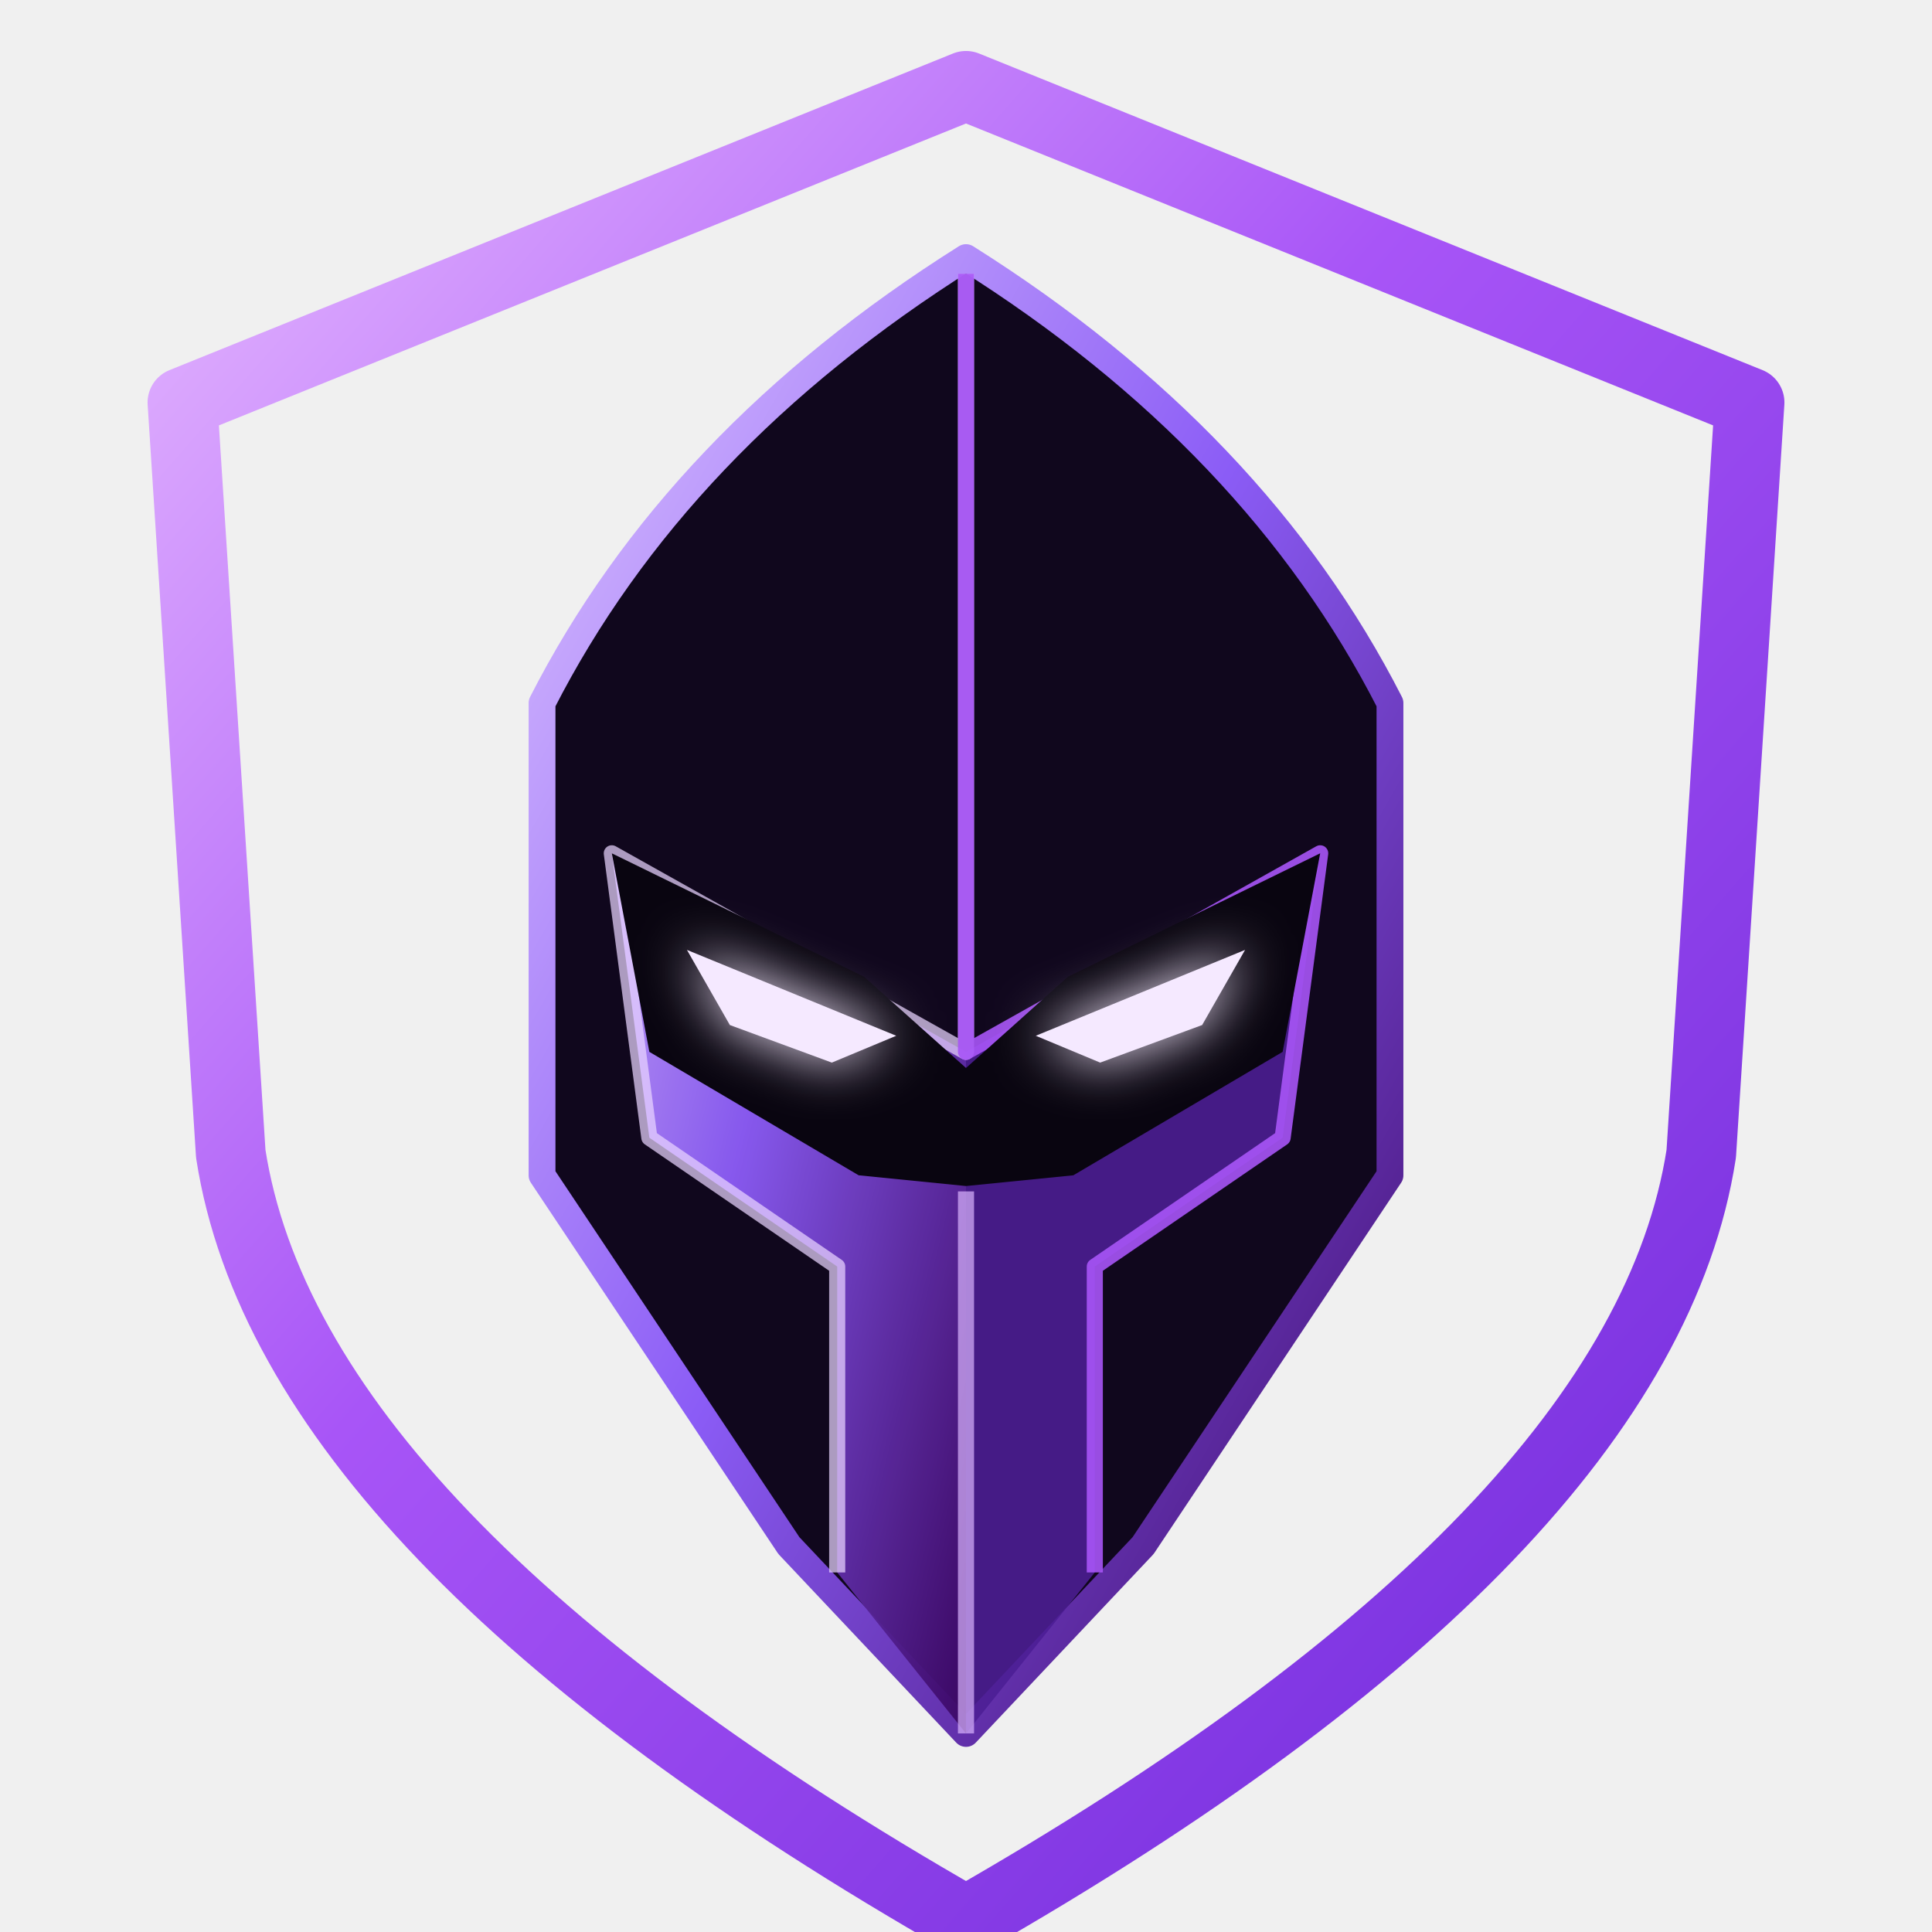
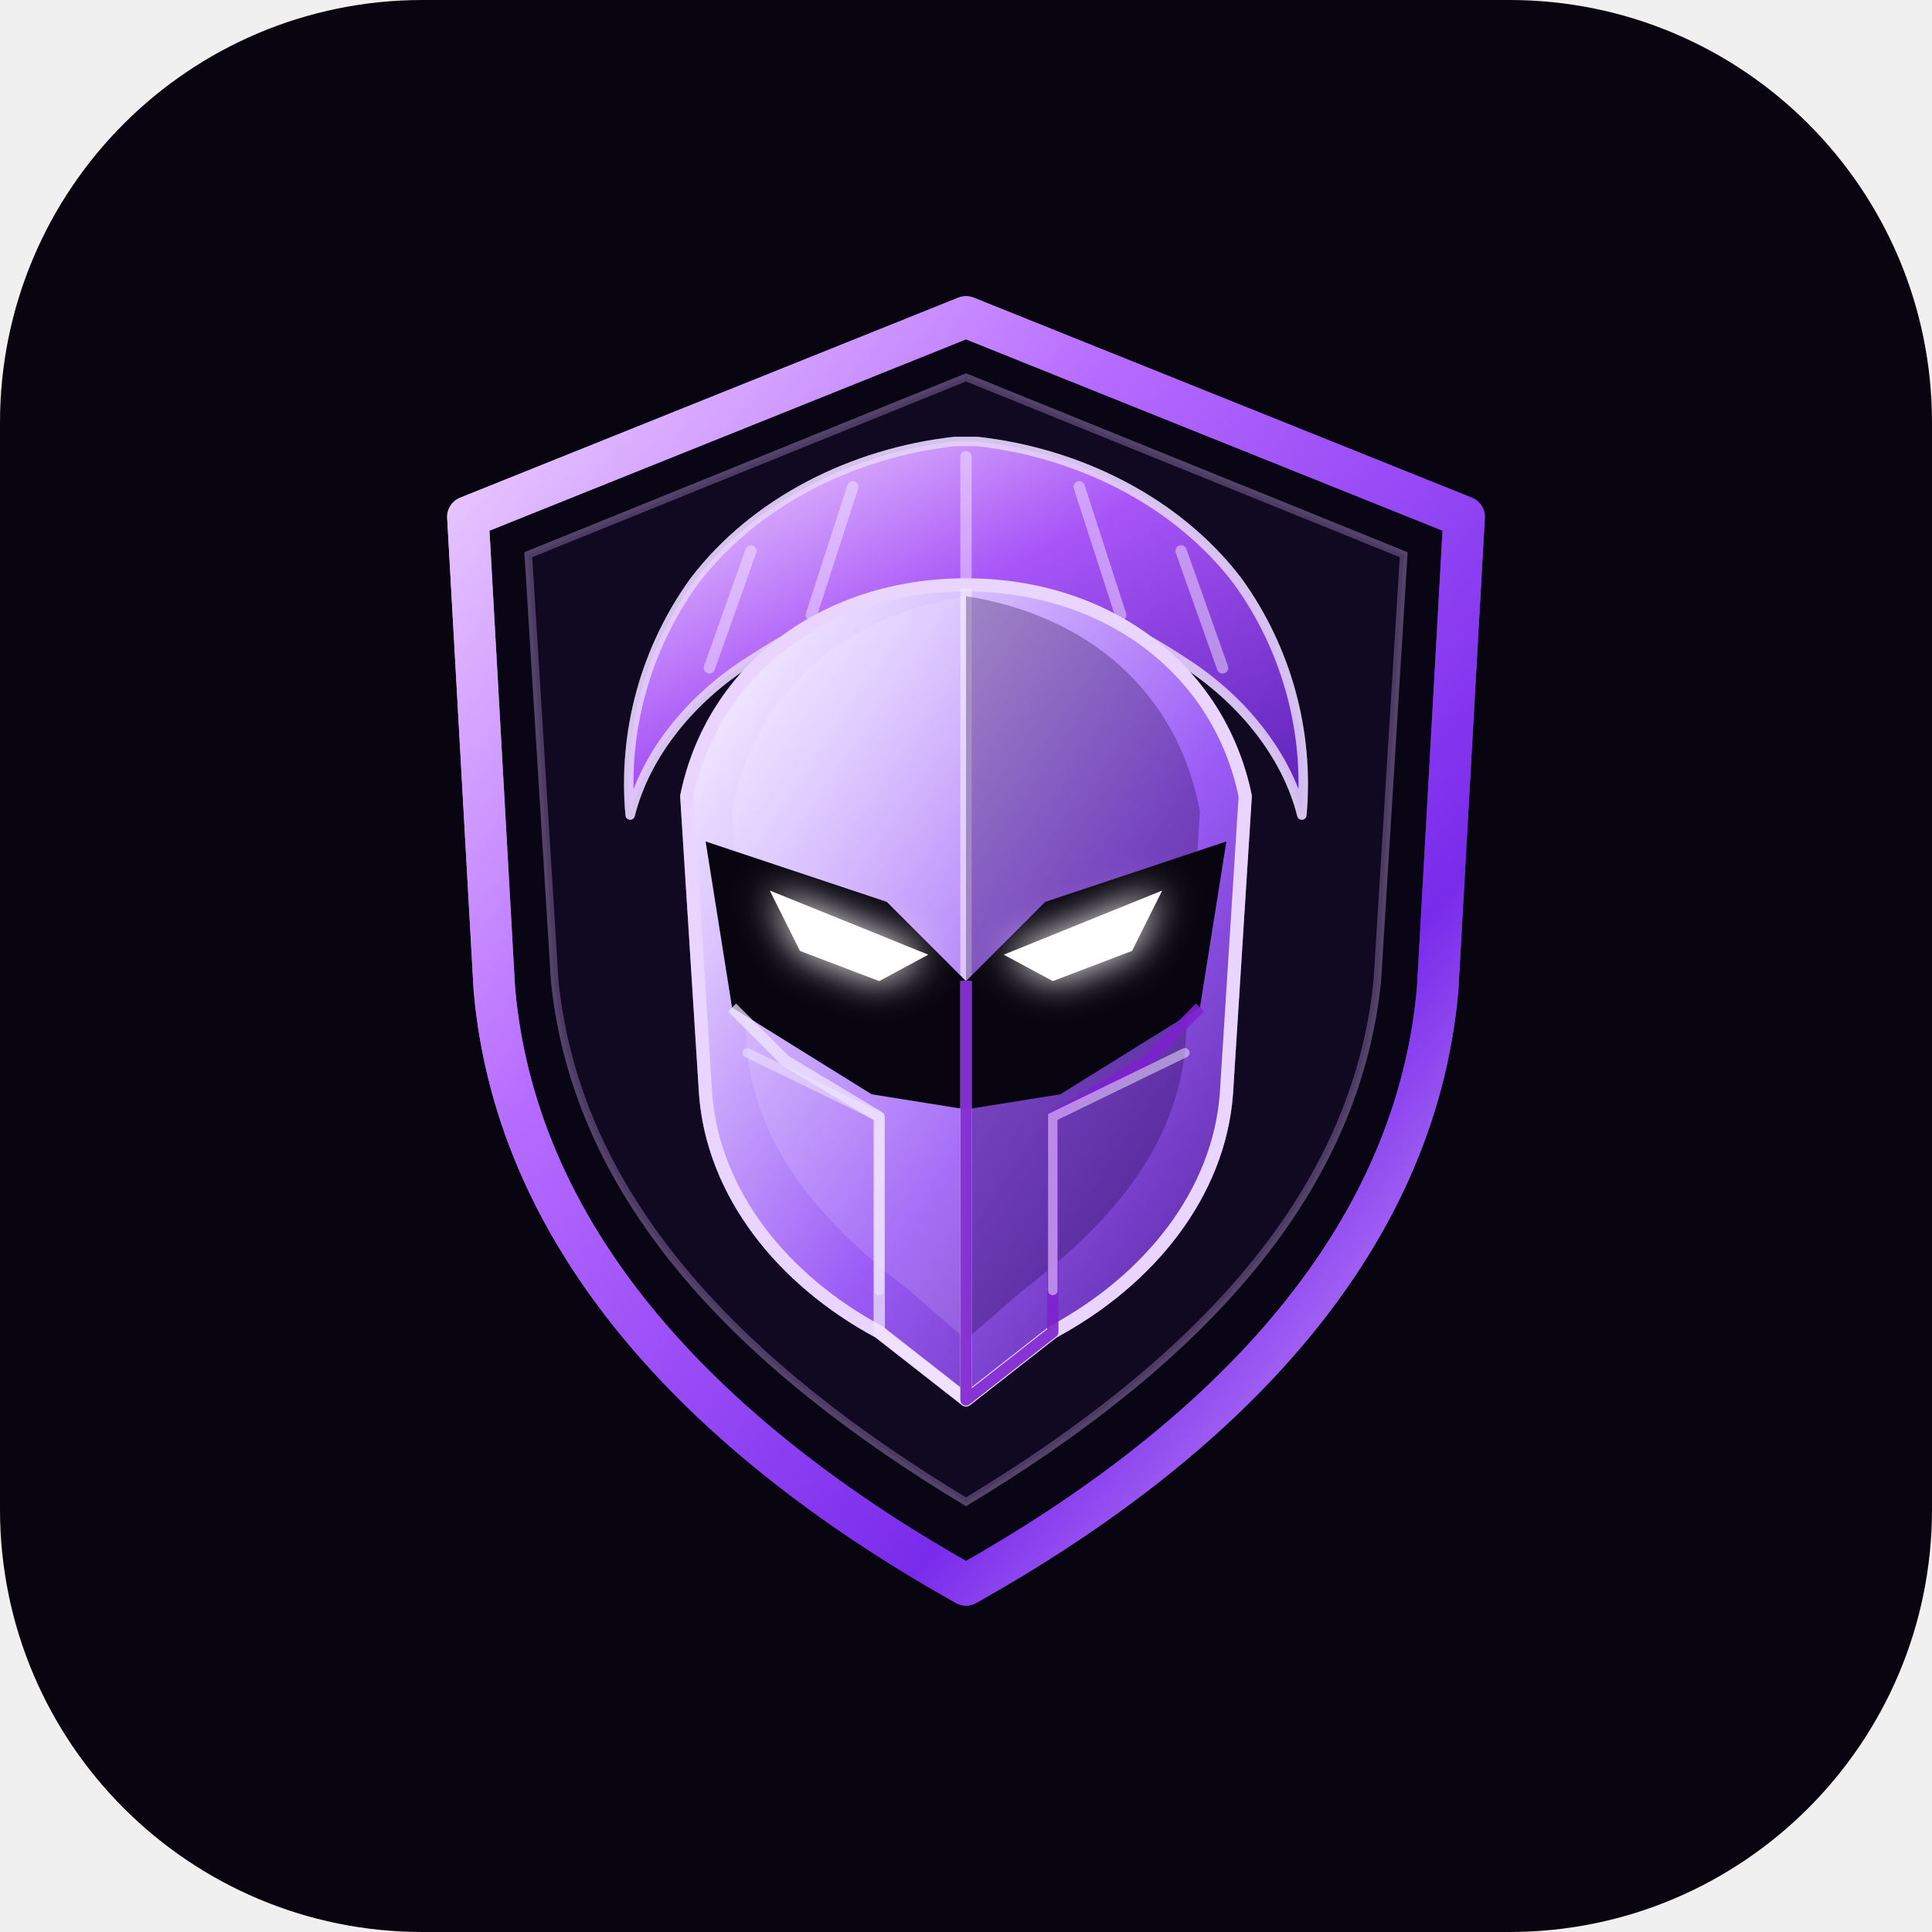
- <svg xmlns="http://www.w3.org/2000/svg" viewBox="-10 -8 360 360">
+ <svg xmlns="http://www.w3.org/2000/svg" width="512" height="512" viewBox="0 0 512 512" role="img" aria-labelledby="title desc">
  <defs>
-     <linearGradient id="violet" x1="0" y1="0" x2="1" y2="1">
-       <stop offset="0" stop-color="#E5B8FF" />
-       <stop offset=".42" stop-color="#A855F7" />
-       <stop offset="1" stop-color="#6D28D9" />
+     <linearGradient id="shieldStroke" x1="0" y1="0" x2="1" y2="1">
+       <stop offset="0" stop-color="#F1D8FF" />
+       <stop offset=".34" stop-color="#B66BFF" />
+       <stop offset=".72" stop-color="#792BEB" />
+       <stop offset="1" stop-color="#E0B5FF" />
    </linearGradient>
-     <linearGradient id="helmet" x1="0" y1="0" x2="1" y2="1">
-       <stop offset="0" stop-color="#DCC4FF" />
-       <stop offset=".48" stop-color="#8B5CF6" />
-       <stop offset="1" stop-color="#3B0764" />
+     <linearGradient id="helmetFace" x1="0" y1="0" x2="1" y2="1">
+       <stop offset="0" stop-color="#FFFFFF" />
+       <stop offset=".24" stop-color="#DCC5FF" />
+       <stop offset=".58" stop-color="#9B5CF6" />
+       <stop offset="1" stop-color="#4C1D95" />
    </linearGradient>
-     <filter id="glow" x="-50%" y="-50%" width="200%" height="200%">
-       <feGaussianBlur stdDeviation="5" result="blur" />
+     <linearGradient id="crest" x1="0" y1="0" x2="1" y2="1">
+       <stop offset="0" stop-color="#F4DFFF" />
+       <stop offset=".45" stop-color="#A855F7" />
+       <stop offset="1" stop-color="#5B21B6" />
+     </linearGradient>
+     <linearGradient id="word" x1="0" y1="0" x2="0" y2="1">
+       <stop offset="0" stop-color="#FFFFFF" />
+       <stop offset="1" stop-color="#D9D2E5" />
+     </linearGradient>
+     <filter id="softGlow" x="-60%" y="-60%" width="220%" height="220%">
+       <feGaussianBlur stdDeviation="5" result="b" />
      <feMerge>
-         <feMergeNode in="blur" />
+         <feMergeNode in="b" />
        <feMergeNode in="SourceGraphic" />
      </feMerge>
    </filter>
  </defs>
-   <path d="M170 8 L316 67 L307 207 Q296 278 170 350 Q44 278 33 207 L24 67 Z" fill="none" stroke="url(#violet)" stroke-width="13" stroke-linejoin="round" />
-   <path d="M170 40 Q116 74 91 123 L91 211 L137 280 L170 315 L203 280 L249 211 L249 123 Q224 74 170 40Z" fill="#10071D" stroke="url(#helmet)" stroke-width="5" stroke-linejoin="round" />
-   <path d="M170 43 L170 188 L104 151 L111 204 L146 228 L146 285 L170 315Z" fill="url(#helmet)" opacity=".96" />
-   <path d="M170 43 L170 188 L236 151 L229 204 L194 228 L194 285 L170 315Z" fill="#4C1D95" opacity=".88" />
-   <path d="M170 43 L170 188 L104 151 L111 204 L146 228 L146 285" fill="none" stroke="#E9D5FF" stroke-opacity=".72" stroke-width="3" stroke-linejoin="round" />
-   <path d="M170 43 L170 188 L236 151 L229 204 L194 228 L194 285" fill="none" stroke="#A855F7" stroke-opacity=".9" stroke-width="3" stroke-linejoin="round" />
-   <path d="M104 151 L151 174 L170 191 L189 174 L236 151 L229 188 L190 211 L170 213 L150 211 L111 188Z" fill="#090510" />
-   <path d="M118 169 L157 185 L145 190 L126 183Z M222 169 L183 185 L195 190 L214 183Z" fill="#F5E9FF" filter="url(#glow)" />
-   <path d="M170 214 L170 315" stroke="#D8B4FE" stroke-width="3" opacity=".7" />
+   <rect width="512" height="512" rx="112" fill="#090510" />
+   <g transform="translate(96 72) scale(1.0)">
+     <g id="legion-emblem">
+       <path d="M160 12 L292 65 L285 190 C279 259 226 311 160 348 C94 311 41 259 35 190 L28 65 Z" fill="#10091C" fill-opacity=".18" stroke="url(#shieldStroke)" stroke-width="11" stroke-linejoin="round" />
+       <path d="M160 28 L276 75 L269 188 C263 247 218 291 160 326 C102 291 57 247 51 188 L44 75 Z" fill="#170B2A" fill-opacity=".42" stroke="#D8B4FE" stroke-opacity=".22" stroke-width="2" />
+       <path d="M157 45 C130 48 104 61 88 82 C75 100 69 122 71 144            C75 128 87 113 103 103 C121 91 139 85 160 83            C181 85 199 91 217 103 C233 113 245 128 249 144            C251 122 245 100 232 82 C216 61 190 48 163 45 Z" fill="url(#crest)" stroke="#E9D5FF" stroke-opacity=".85" stroke-width="2.5" stroke-linejoin="round" />
+       <path d="M160 49 L160 83 M130 57 L119 91 M190 57 L201 91 M103 74 L92 105 M217 74 L228 105" fill="none" stroke="#F5E9FF" stroke-opacity=".48" stroke-width="3" stroke-linecap="round" />
+       <path d="M160 83 C123 83 93 105 86 139 L91 218            C93 244 111 267 137 281 L160 299 L183 281            C209 267 227 244 229 218 L234 139            C227 105 197 83 160 83 Z" fill="url(#helmetFace)" stroke="#E9D5FF" stroke-width="3.5" stroke-linejoin="round" />
+       <path d="M160 84 L160 299" stroke="#F8EEFF" stroke-opacity=".58" stroke-width="3" />
+       <path d="M160 86 C128 91 104 111 98 143 L102 207            C105 231 119 250 145 270 L160 283 Z" fill="#FFFFFF" fill-opacity=".13" />
+       <path d="M160 86 C192 91 216 111 222 143 L218 207            C215 231 201 250 175 270 L160 283 Z" fill="#240A49" fill-opacity=".32" />
+       <path d="M91 151 L139 167 L160 188 L181 167 L229 151            L222 195 L185 218 L160 222 L135 218 L98 195 Z" fill="#090510" />
+       <path d="M108 164 L150 181 L137 188 L116 180 Z" fill="#FFFFFF" filter="url(#softGlow)" />
+       <path d="M212 164 L170 181 L183 188 L204 180 Z" fill="#FFFFFF" filter="url(#softGlow)" />
+       <path d="M160 188 L160 299 L137 281 L137 224 L112 209 L98 195" fill="none" stroke="#F3E8FF" stroke-opacity=".72" stroke-width="3" stroke-linejoin="round" />
+       <path d="M160 188 L160 299 L183 281 L183 224 L208 209 L222 195" fill="none" stroke="#7E22CE" stroke-opacity=".9" stroke-width="3" stroke-linejoin="round" />
+       <path d="M102 207 L137 224 L137 270 M218 207 L183 224 L183 270" fill="none" stroke="#F3E8FF" stroke-opacity=".52" stroke-width="2.5" stroke-linecap="round" />
+     </g>
+     <use href="#legion-emblem" />
+   </g>
</svg>
